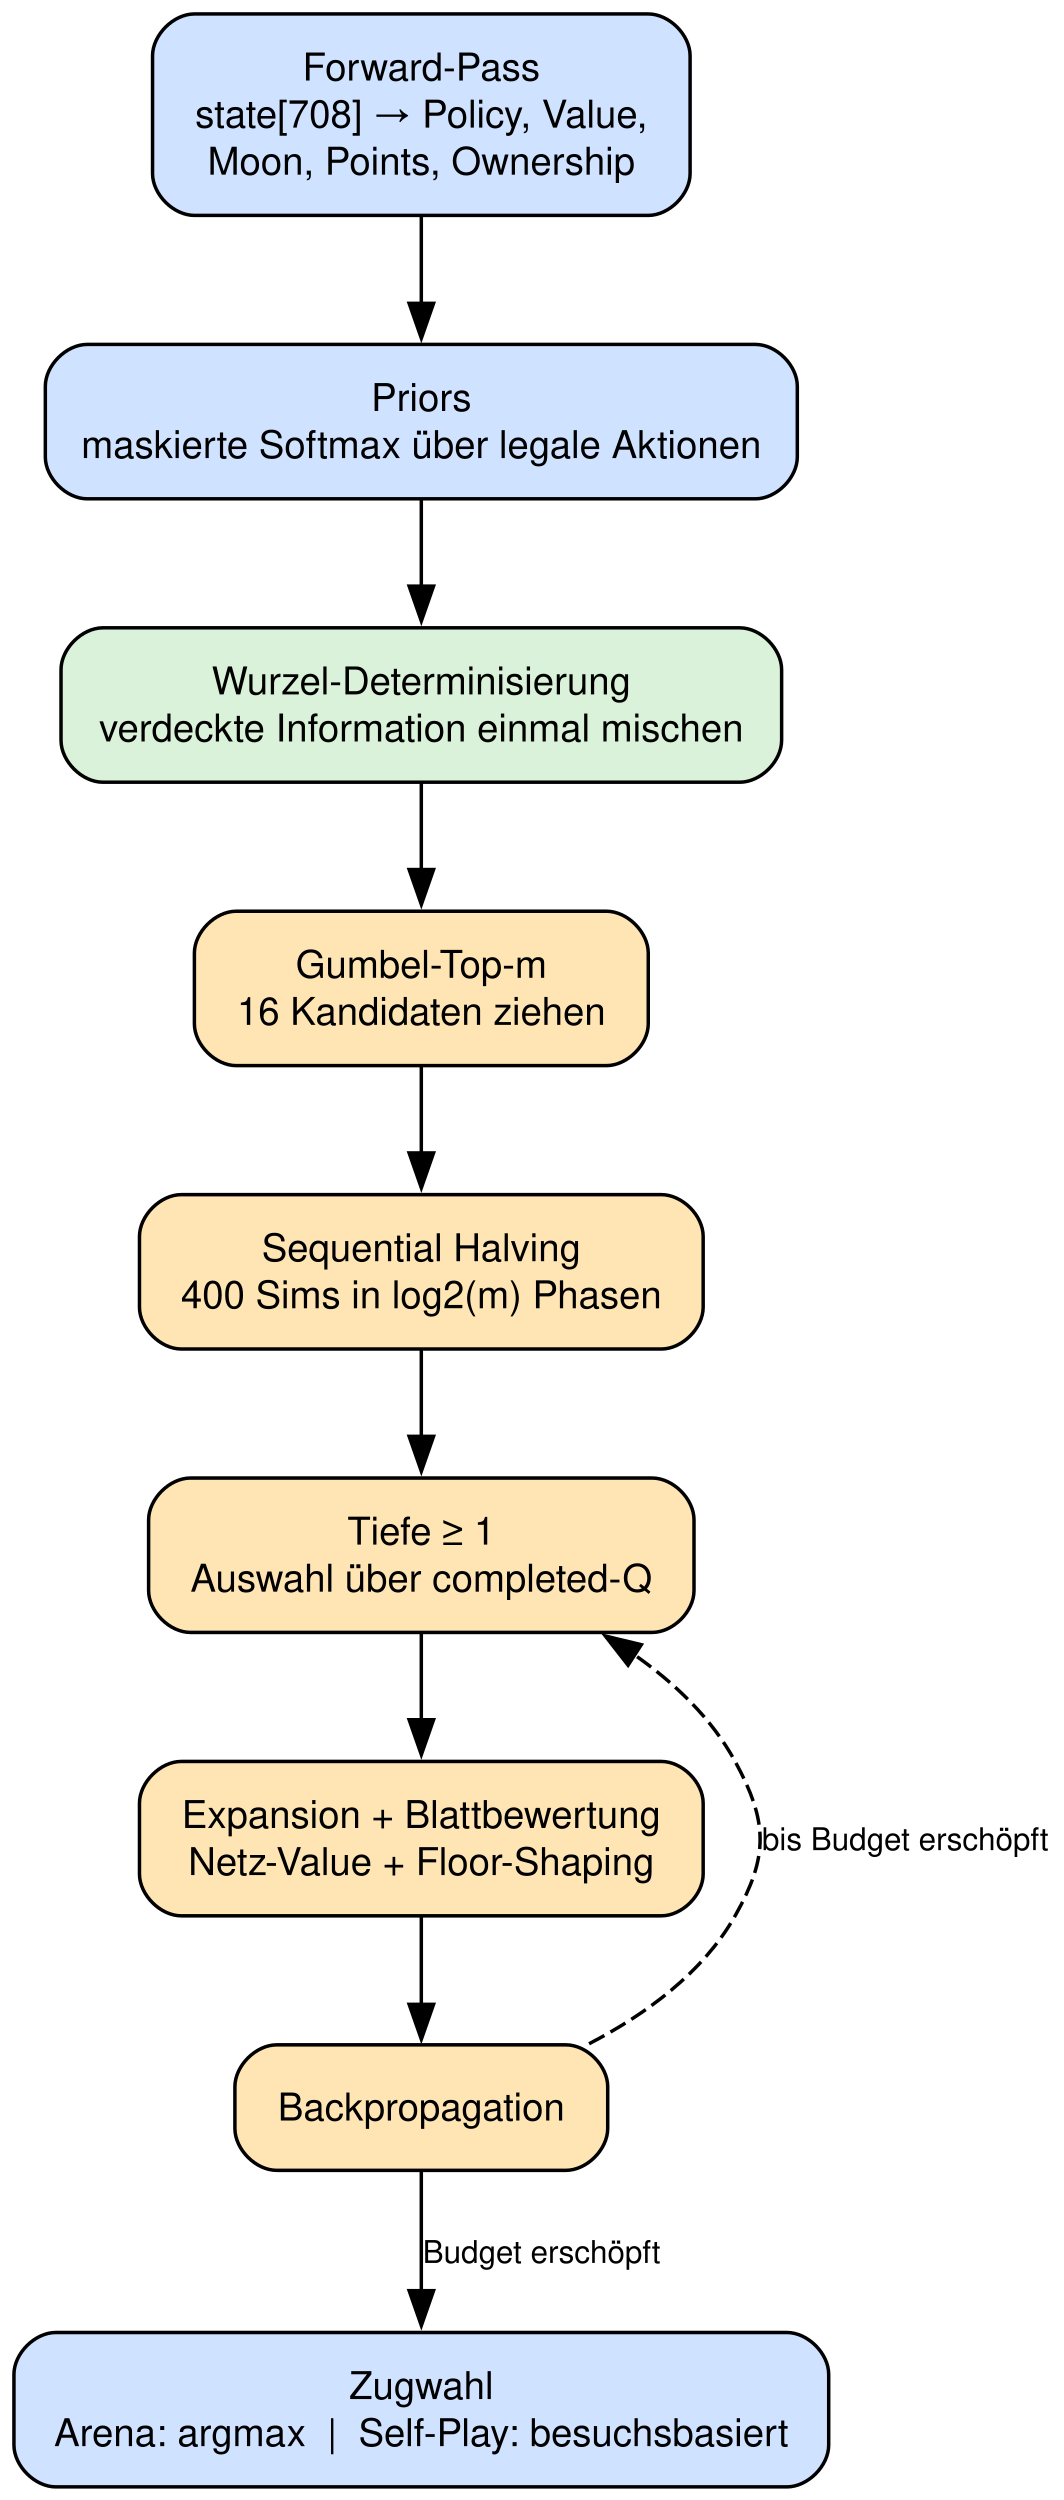
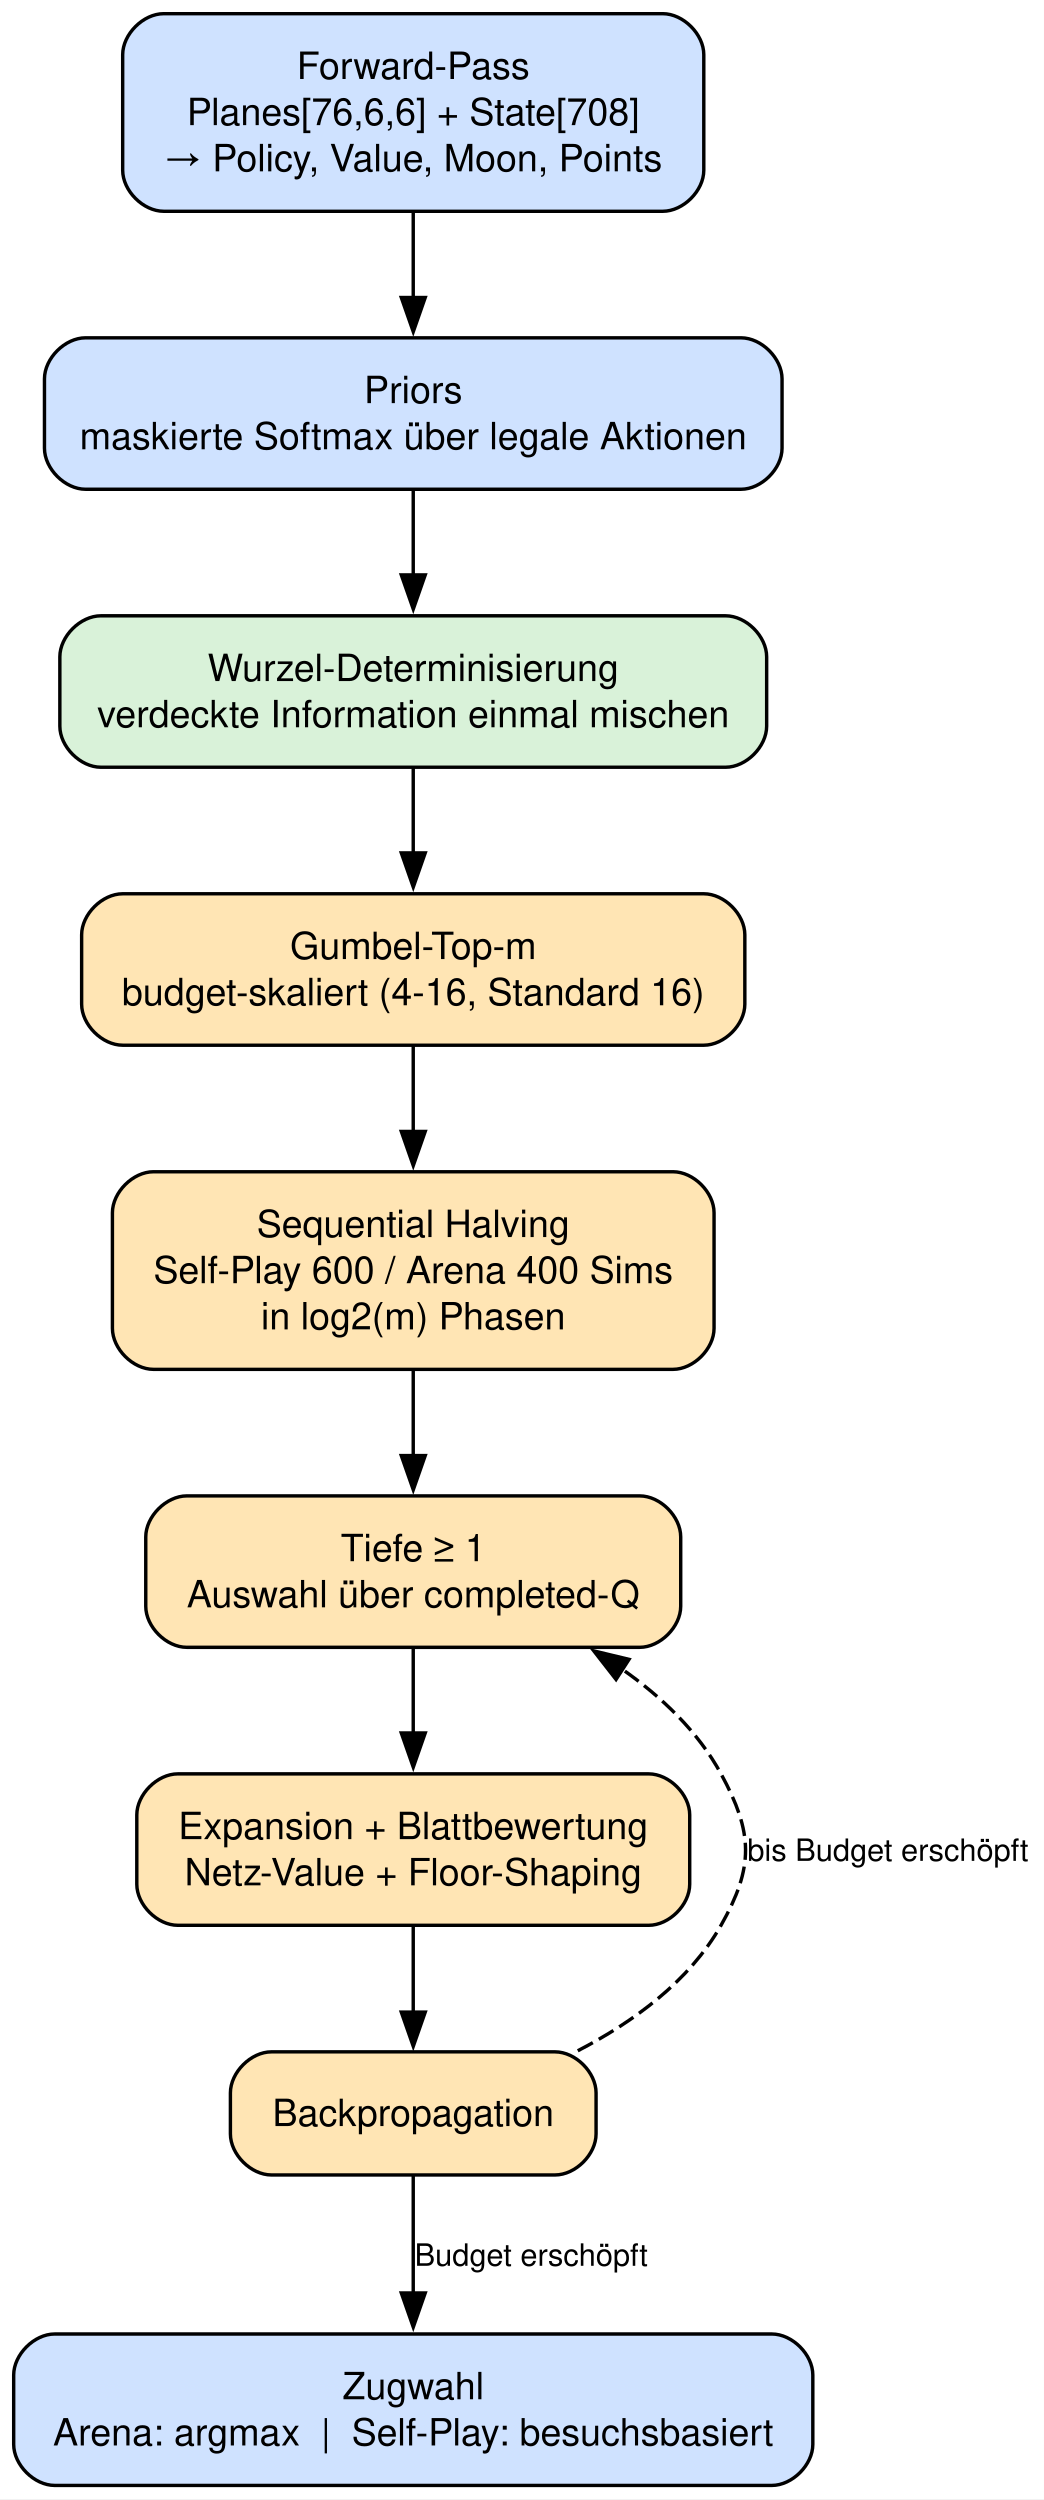
- <svg xmlns="http://www.w3.org/2000/svg" width="305pt" height="717pt" viewBox="0.00 0.00 305.00 717.00">
-   <g id="graph0" class="graph" transform="scale(1 1) rotate(0) translate(4 713.24)">
-     <polygon fill="white" stroke="none" points="-4,4 -4,-713.24 301.25,-713.24 301.25,4 -4,4" />
+ <svg xmlns="http://www.w3.org/2000/svg" width="305pt" height="731pt" viewBox="0.00 0.00 305.00 731.00">
+   <g id="graph0" class="graph" transform="scale(1 1) rotate(0) translate(4 726.74)">
+     <polygon fill="white" stroke="none" points="-4,4 -4,-726.74 301.25,-726.74 301.25,4 -4,4" />
    <g id="node1" class="node">
-       <path fill="#cfe2ff" stroke="black" d="M181.92,-709.24C181.92,-709.24 51.75,-709.24 51.75,-709.24 45.75,-709.24 39.75,-703.24 39.75,-697.24 39.75,-697.24 39.75,-663.46 39.75,-663.46 39.75,-657.46 45.75,-651.46 51.75,-651.46 51.75,-651.46 181.92,-651.46 181.92,-651.46 187.92,-651.46 193.92,-657.46 193.92,-663.46 193.92,-663.46 193.92,-697.24 193.92,-697.24 193.92,-703.24 187.92,-709.24 181.92,-709.24" />
-       <text xml:space="preserve" text-anchor="middle" x="116.83" y="-690.15" font-family="Helvetica,sans-Serif" font-size="11.00">Forward-Pass</text>
-       <text xml:space="preserve" text-anchor="middle" x="116.83" y="-676.65" font-family="Helvetica,sans-Serif" font-size="11.00">state[708] → Policy, Value,</text>
-       <text xml:space="preserve" text-anchor="middle" x="116.83" y="-663.15" font-family="Helvetica,sans-Serif" font-size="11.00">Moon, Points, Ownership</text>
+       <path fill="#cfe2ff" stroke="black" d="M189.79,-722.74C189.79,-722.74 43.88,-722.74 43.88,-722.74 37.88,-722.74 31.87,-716.74 31.87,-710.74 31.87,-710.74 31.87,-676.96 31.87,-676.96 31.87,-670.96 37.87,-664.96 43.87,-664.96 43.87,-664.96 189.79,-664.96 189.79,-664.96 195.79,-664.96 201.79,-670.96 201.79,-676.96 201.79,-676.96 201.79,-710.74 201.79,-710.74 201.79,-716.74 195.79,-722.74 189.79,-722.74" />
+       <text xml:space="preserve" text-anchor="middle" x="116.83" y="-703.65" font-family="Helvetica,sans-Serif" font-size="11.00">Forward-Pass</text>
+       <text xml:space="preserve" text-anchor="middle" x="116.83" y="-690.15" font-family="Helvetica,sans-Serif" font-size="11.00">Planes[76,6,6] + State[708]</text>
+       <text xml:space="preserve" text-anchor="middle" x="116.83" y="-676.65" font-family="Helvetica,sans-Serif" font-size="11.00">→ Policy, Value, Moon, Points</text>
    </g>
    <g id="node2" class="node">
-       <path fill="#cfe2ff" stroke="black" d="M212.67,-614.46C212.67,-614.46 21,-614.46 21,-614.46 15,-614.46 9,-608.46 9,-602.46 9,-602.46 9,-582.18 9,-582.18 9,-576.18 15,-570.18 21,-570.18 21,-570.18 212.67,-570.18 212.67,-570.18 218.67,-570.18 224.67,-576.18 224.67,-582.18 224.67,-582.18 224.67,-602.46 224.67,-602.46 224.67,-608.46 218.67,-614.46 212.67,-614.46" />
-       <text xml:space="preserve" text-anchor="middle" x="116.83" y="-595.37" font-family="Helvetica,sans-Serif" font-size="11.00">Priors</text>
-       <text xml:space="preserve" text-anchor="middle" x="116.83" y="-581.87" font-family="Helvetica,sans-Serif" font-size="11.00">maskierte Softmax über legale Aktionen</text>
+       <path fill="#cfe2ff" stroke="black" d="M212.67,-627.96C212.67,-627.96 21,-627.96 21,-627.96 15,-627.96 9,-621.96 9,-615.96 9,-615.96 9,-595.68 9,-595.68 9,-589.68 15,-583.68 21,-583.68 21,-583.68 212.67,-583.68 212.67,-583.68 218.67,-583.68 224.67,-589.68 224.67,-595.68 224.67,-595.68 224.67,-615.96 224.67,-615.96 224.67,-621.96 218.67,-627.96 212.67,-627.96" />
+       <text xml:space="preserve" text-anchor="middle" x="116.83" y="-608.87" font-family="Helvetica,sans-Serif" font-size="11.00">Priors</text>
+       <text xml:space="preserve" text-anchor="middle" x="116.83" y="-595.37" font-family="Helvetica,sans-Serif" font-size="11.00">maskierte Softmax über legale Aktionen</text>
    </g>
    <g id="edge1" class="edge">
-       <path fill="none" stroke="black" d="M116.83,-651.18C116.83,-643.12 116.83,-634.27 116.83,-625.96" />
-       <polygon fill="black" stroke="black" points="120.34,-626.24 116.84,-616.24 113.34,-626.24 120.34,-626.24" />
+       <path fill="none" stroke="black" d="M116.83,-664.68C116.83,-656.62 116.83,-647.77 116.83,-639.46" />
+       <polygon fill="black" stroke="black" points="120.34,-639.74 116.84,-629.74 113.34,-639.74 120.34,-639.74" />
    </g>
    <g id="node3" class="node">
-       <path fill="#d9f2d9" stroke="black" d="M208.17,-533.18C208.17,-533.18 25.5,-533.18 25.5,-533.18 19.5,-533.18 13.5,-527.18 13.5,-521.18 13.5,-521.18 13.5,-500.9 13.5,-500.9 13.5,-494.9 19.5,-488.9 25.5,-488.9 25.5,-488.9 208.17,-488.9 208.17,-488.9 214.17,-488.9 220.17,-494.9 220.17,-500.9 220.17,-500.9 220.17,-521.18 220.17,-521.18 220.17,-527.18 214.17,-533.18 208.17,-533.18" />
-       <text xml:space="preserve" text-anchor="middle" x="116.83" y="-514.09" font-family="Helvetica,sans-Serif" font-size="11.00">Wurzel-Determinisierung</text>
-       <text xml:space="preserve" text-anchor="middle" x="116.83" y="-500.59" font-family="Helvetica,sans-Serif" font-size="11.00">verdeckte Information einmal mischen</text>
+       <path fill="#d9f2d9" stroke="black" d="M208.17,-546.68C208.17,-546.68 25.5,-546.68 25.5,-546.68 19.5,-546.68 13.5,-540.68 13.5,-534.68 13.5,-534.68 13.5,-514.4 13.5,-514.4 13.5,-508.4 19.5,-502.4 25.5,-502.4 25.5,-502.4 208.17,-502.4 208.17,-502.4 214.17,-502.4 220.17,-508.4 220.17,-514.4 220.17,-514.4 220.17,-534.68 220.17,-534.68 220.17,-540.68 214.17,-546.68 208.17,-546.68" />
+       <text xml:space="preserve" text-anchor="middle" x="116.83" y="-527.59" font-family="Helvetica,sans-Serif" font-size="11.00">Wurzel-Determinisierung</text>
+       <text xml:space="preserve" text-anchor="middle" x="116.83" y="-514.09" font-family="Helvetica,sans-Serif" font-size="11.00">verdeckte Information einmal mischen</text>
    </g>
    <g id="edge2" class="edge">
-       <path fill="none" stroke="black" d="M116.83,-570.07C116.83,-562.41 116.83,-553.56 116.83,-545.12" />
-       <polygon fill="black" stroke="black" points="120.34,-545.13 116.84,-535.13 113.34,-545.13 120.34,-545.13" />
+       <path fill="none" stroke="black" d="M116.83,-583.57C116.83,-575.91 116.83,-567.06 116.83,-558.62" />
+       <polygon fill="black" stroke="black" points="120.34,-558.63 116.84,-548.63 113.34,-558.63 120.34,-558.63" />
    </g>
    <g id="node4" class="node">
-       <path fill="#ffe5b4" stroke="black" d="M169.92,-451.9C169.92,-451.9 63.75,-451.9 63.75,-451.9 57.75,-451.9 51.75,-445.9 51.75,-439.9 51.75,-439.9 51.75,-419.62 51.75,-419.62 51.75,-413.62 57.75,-407.62 63.75,-407.62 63.75,-407.62 169.92,-407.62 169.92,-407.62 175.92,-407.62 181.92,-413.62 181.92,-419.62 181.92,-419.62 181.92,-439.9 181.92,-439.9 181.92,-445.9 175.92,-451.9 169.92,-451.9" />
-       <text xml:space="preserve" text-anchor="middle" x="116.83" y="-432.81" font-family="Helvetica,sans-Serif" font-size="11.00">Gumbel-Top-m</text>
-       <text xml:space="preserve" text-anchor="middle" x="116.83" y="-419.31" font-family="Helvetica,sans-Serif" font-size="11.00">16 Kandidaten ziehen</text>
+       <path fill="#ffe5b4" stroke="black" d="M201.79,-465.4C201.79,-465.4 31.88,-465.4 31.88,-465.4 25.88,-465.4 19.87,-459.4 19.87,-453.4 19.87,-453.4 19.87,-433.12 19.87,-433.12 19.87,-427.12 25.87,-421.12 31.87,-421.12 31.87,-421.12 201.79,-421.12 201.79,-421.12 207.79,-421.12 213.79,-427.12 213.79,-433.12 213.79,-433.12 213.79,-453.4 213.79,-453.4 213.79,-459.4 207.79,-465.4 201.79,-465.4" />
+       <text xml:space="preserve" text-anchor="middle" x="116.83" y="-446.31" font-family="Helvetica,sans-Serif" font-size="11.00">Gumbel-Top-m</text>
+       <text xml:space="preserve" text-anchor="middle" x="116.83" y="-432.81" font-family="Helvetica,sans-Serif" font-size="11.00">budget-skaliert (4-16, Standard 16)</text>
    </g>
    <g id="edge3" class="edge">
-       <path fill="none" stroke="black" d="M116.83,-488.79C116.83,-481.13 116.83,-472.28 116.83,-463.84" />
-       <polygon fill="black" stroke="black" points="120.34,-463.85 116.84,-453.85 113.34,-463.85 120.34,-463.85" />
+       <path fill="none" stroke="black" d="M116.83,-502.29C116.83,-494.63 116.83,-485.78 116.83,-477.34" />
+       <polygon fill="black" stroke="black" points="120.34,-477.35 116.84,-467.35 113.34,-477.35 120.34,-477.35" />
    </g>
    <g id="node5" class="node">
-       <path fill="#ffe5b4" stroke="black" d="M185.67,-370.62C185.67,-370.62 48,-370.62 48,-370.62 42,-370.62 36,-364.62 36,-358.62 36,-358.62 36,-338.34 36,-338.34 36,-332.34 42,-326.34 48,-326.34 48,-326.34 185.67,-326.34 185.67,-326.34 191.67,-326.34 197.67,-332.34 197.67,-338.34 197.67,-338.34 197.67,-358.62 197.67,-358.62 197.67,-364.62 191.67,-370.62 185.67,-370.62" />
-       <text xml:space="preserve" text-anchor="middle" x="116.83" y="-351.53" font-family="Helvetica,sans-Serif" font-size="11.00">Sequential Halving</text>
-       <text xml:space="preserve" text-anchor="middle" x="116.83" y="-338.03" font-family="Helvetica,sans-Serif" font-size="11.00">400 Sims in log2(m) Phasen</text>
+       <path fill="#ffe5b4" stroke="black" d="M192.79,-384.12C192.79,-384.12 40.88,-384.12 40.88,-384.12 34.88,-384.12 28.87,-378.12 28.87,-372.12 28.87,-372.12 28.87,-338.34 28.87,-338.34 28.87,-332.34 34.87,-326.34 40.87,-326.34 40.87,-326.34 192.79,-326.34 192.79,-326.34 198.79,-326.34 204.79,-332.34 204.79,-338.34 204.79,-338.34 204.79,-372.12 204.79,-372.12 204.79,-378.12 198.79,-384.12 192.79,-384.12" />
+       <text xml:space="preserve" text-anchor="middle" x="116.83" y="-365.03" font-family="Helvetica,sans-Serif" font-size="11.00">Sequential Halving</text>
+       <text xml:space="preserve" text-anchor="middle" x="116.83" y="-351.53" font-family="Helvetica,sans-Serif" font-size="11.00">Self-Play 600 / Arena 400 Sims</text>
+       <text xml:space="preserve" text-anchor="middle" x="116.83" y="-338.03" font-family="Helvetica,sans-Serif" font-size="11.00">in log2(m) Phasen</text>
    </g>
    <g id="edge4" class="edge">
-       <path fill="none" stroke="black" d="M116.83,-407.51C116.83,-399.85 116.83,-391 116.83,-382.56" />
-       <polygon fill="black" stroke="black" points="120.34,-382.57 116.84,-372.57 113.34,-382.57 120.34,-382.57" />
+       <path fill="none" stroke="black" d="M116.83,-420.99C116.83,-413.31 116.83,-404.38 116.83,-395.64" />
+       <polygon fill="black" stroke="black" points="120.34,-395.91 116.84,-385.91 113.34,-395.91 120.34,-395.91" />
    </g>
    <g id="node6" class="node">
      <path fill="#ffe5b4" stroke="black" d="M183.04,-289.34C183.04,-289.34 50.62,-289.34 50.62,-289.34 44.62,-289.34 38.62,-283.34 38.62,-277.34 38.62,-277.34 38.62,-257.06 38.62,-257.06 38.62,-251.06 44.62,-245.06 50.62,-245.06 50.62,-245.06 183.04,-245.06 183.04,-245.06 189.04,-245.06 195.04,-251.06 195.04,-257.06 195.04,-257.06 195.04,-277.34 195.04,-277.34 195.04,-283.34 189.04,-289.34 183.04,-289.34" />
      <text xml:space="preserve" text-anchor="middle" x="116.83" y="-270.25" font-family="Helvetica,sans-Serif" font-size="11.00">Tiefe ≥ 1</text>
      <text xml:space="preserve" text-anchor="middle" x="116.83" y="-256.75" font-family="Helvetica,sans-Serif" font-size="11.00">Auswahl über completed-Q</text>
    </g>
    <g id="edge5" class="edge">
-       <path fill="none" stroke="black" d="M116.83,-326.23C116.83,-318.57 116.83,-309.72 116.83,-301.28" />
-       <polygon fill="black" stroke="black" points="120.34,-301.29 116.84,-291.29 113.34,-301.29 120.34,-301.29" />
+       <path fill="none" stroke="black" d="M116.83,-326.06C116.83,-318 116.83,-309.15 116.83,-300.84" />
+       <polygon fill="black" stroke="black" points="120.34,-301.12 116.84,-291.12 113.34,-301.12 120.34,-301.12" />
    </g>
    <g id="node7" class="node">
      <path fill="#ffe5b4" stroke="black" d="M185.67,-208.06C185.67,-208.06 48,-208.06 48,-208.06 42,-208.06 36,-202.06 36,-196.06 36,-196.06 36,-175.78 36,-175.78 36,-169.78 42,-163.78 48,-163.78 48,-163.78 185.67,-163.78 185.67,-163.78 191.67,-163.78 197.67,-169.78 197.67,-175.78 197.67,-175.78 197.67,-196.06 197.67,-196.06 197.67,-202.06 191.67,-208.06 185.67,-208.06" />
      <text xml:space="preserve" text-anchor="middle" x="116.83" y="-188.97" font-family="Helvetica,sans-Serif" font-size="11.00">Expansion + Blattbewertung</text>
      <text xml:space="preserve" text-anchor="middle" x="116.83" y="-175.47" font-family="Helvetica,sans-Serif" font-size="11.00">Netz-Value + Floor-Shaping</text>
    </g>
    <g id="edge6" class="edge">
      <path fill="none" stroke="black" d="M116.83,-244.95C116.83,-237.29 116.83,-228.44 116.83,-220" />
      <polygon fill="black" stroke="black" points="120.34,-220.01 116.84,-210.01 113.34,-220.01 120.34,-220.01" />
    </g>
    <g id="node8" class="node">
      <path fill="#ffe5b4" stroke="black" d="M158.29,-126.78C158.29,-126.78 75.37,-126.78 75.37,-126.78 69.37,-126.78 63.37,-120.78 63.37,-114.78 63.37,-114.78 63.37,-102.78 63.37,-102.78 63.37,-96.78 69.37,-90.78 75.37,-90.78 75.37,-90.78 158.29,-90.78 158.29,-90.78 164.29,-90.78 170.29,-96.78 170.29,-102.78 170.29,-102.78 170.29,-114.78 170.29,-114.78 170.29,-120.78 164.29,-126.78 158.29,-126.78" />
      <text xml:space="preserve" text-anchor="middle" x="116.83" y="-105.08" font-family="Helvetica,sans-Serif" font-size="11.00">Backpropagation</text>
    </g>
    <g id="edge7" class="edge">
      <path fill="none" stroke="black" d="M116.83,-163.59C116.83,-155.69 116.83,-146.59 116.83,-138.16" />
      <polygon fill="black" stroke="black" points="120.34,-138.39 116.84,-128.39 113.34,-138.39 120.34,-138.39" />
    </g>
    <g id="edge8" class="edge">
      <path fill="none" stroke="black" stroke-dasharray="5,2" d="M164.94,-127.09C181.21,-135.52 197.59,-147.45 206.83,-163.78 216.53,-180.91 216.25,-190.78 206.83,-208.06 200.1,-220.44 189.47,-230.58 177.84,-238.72" />
      <polygon fill="black" stroke="black" points="176.13,-235.66 169.62,-244.02 179.93,-241.54 176.13,-235.66" />
      <text xml:space="preserve" text-anchor="middle" x="255.63" y="-182.62" font-family="Helvetica,sans-Serif" font-size="9.00">bis Budget erschöpft</text>
    </g>
    <g id="node9" class="node">
      <path fill="#cfe2ff" stroke="black" d="M221.67,-44.28C221.67,-44.28 12,-44.28 12,-44.28 6,-44.28 0,-38.28 0,-32.28 0,-32.28 0,-12 0,-12 0,-6 6,0 12,0 12,0 221.67,0 221.67,0 227.67,0 233.67,-6 233.67,-12 233.67,-12 233.67,-32.28 233.67,-32.28 233.67,-38.28 227.67,-44.28 221.67,-44.28" />
      <text xml:space="preserve" text-anchor="middle" x="116.83" y="-25.19" font-family="Helvetica,sans-Serif" font-size="11.00">Zugwahl</text>
      <text xml:space="preserve" text-anchor="middle" x="116.83" y="-11.69" font-family="Helvetica,sans-Serif" font-size="11.00">Arena: argmax  |  Self-Play: besuchsbasiert</text>
    </g>
    <g id="edge9" class="edge">
      <path fill="none" stroke="black" d="M116.83,-90.65C116.83,-80.73 116.83,-67.89 116.83,-56.08" />
      <polygon fill="black" stroke="black" points="120.34,-56.28 116.84,-46.28 113.34,-56.28 120.34,-56.28" />
      <text xml:space="preserve" text-anchor="middle" x="151.33" y="-64.23" font-family="Helvetica,sans-Serif" font-size="9.00">Budget erschöpft</text>
    </g>
  </g>
</svg>
